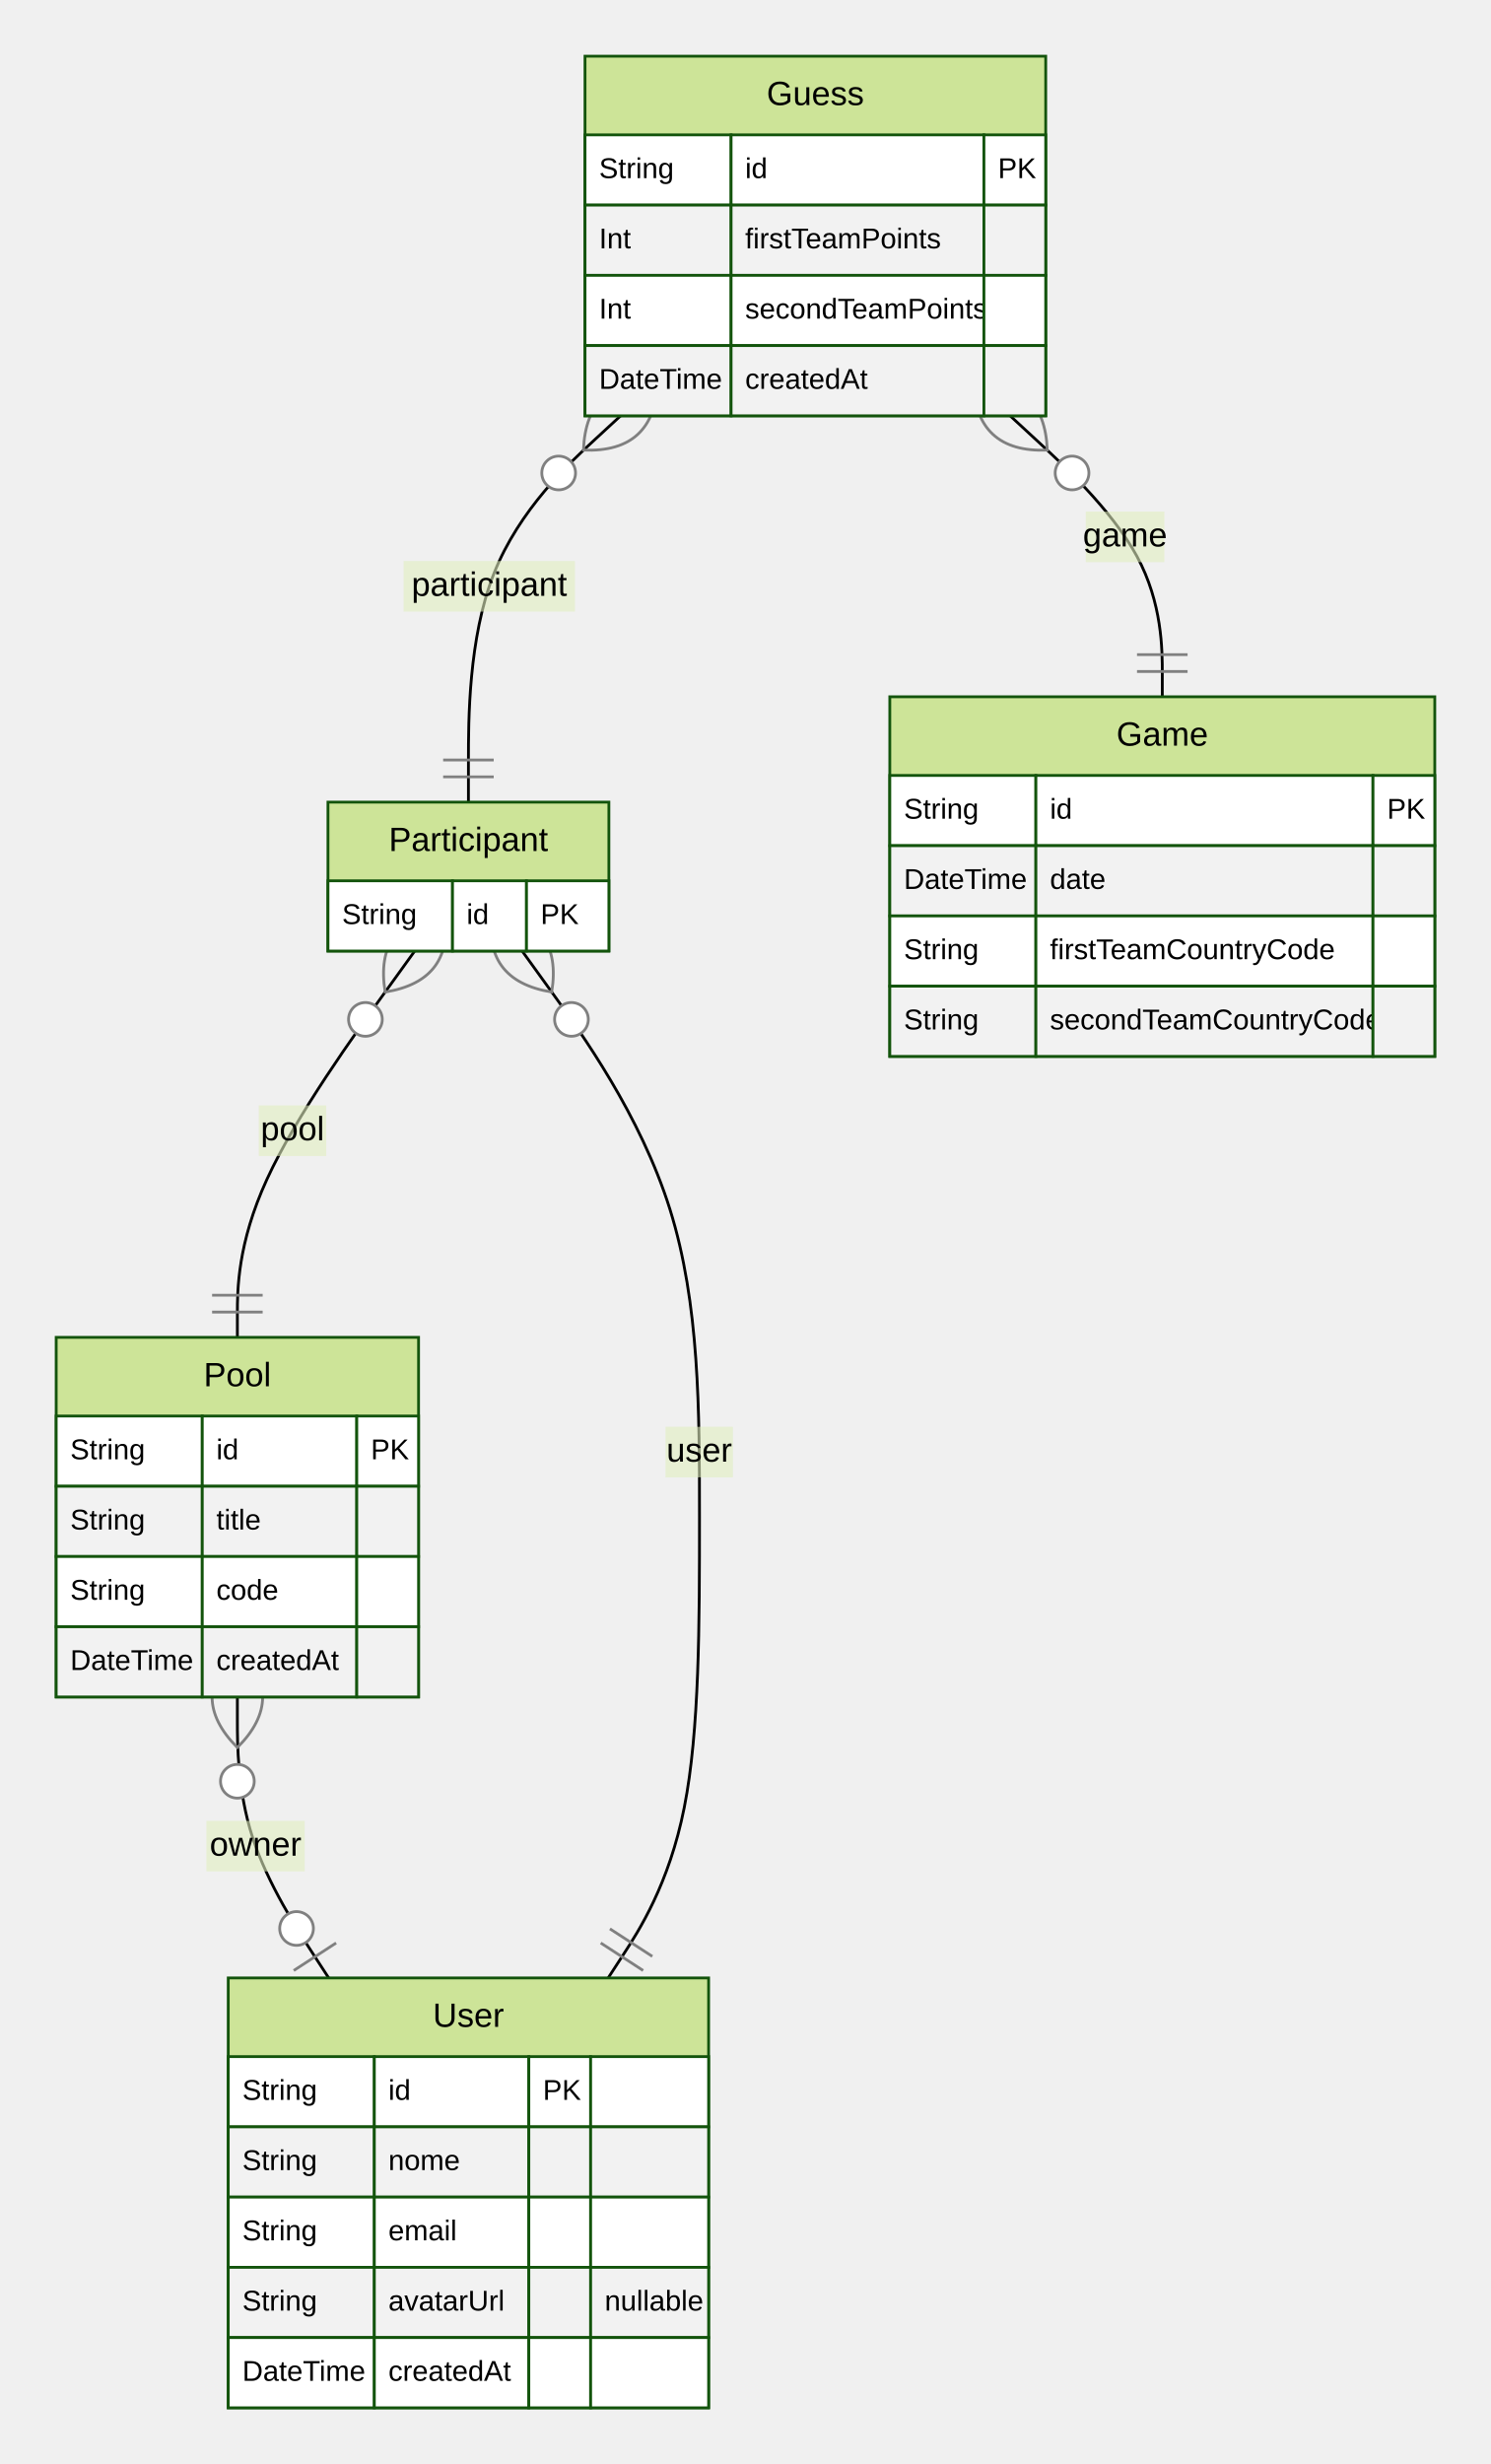
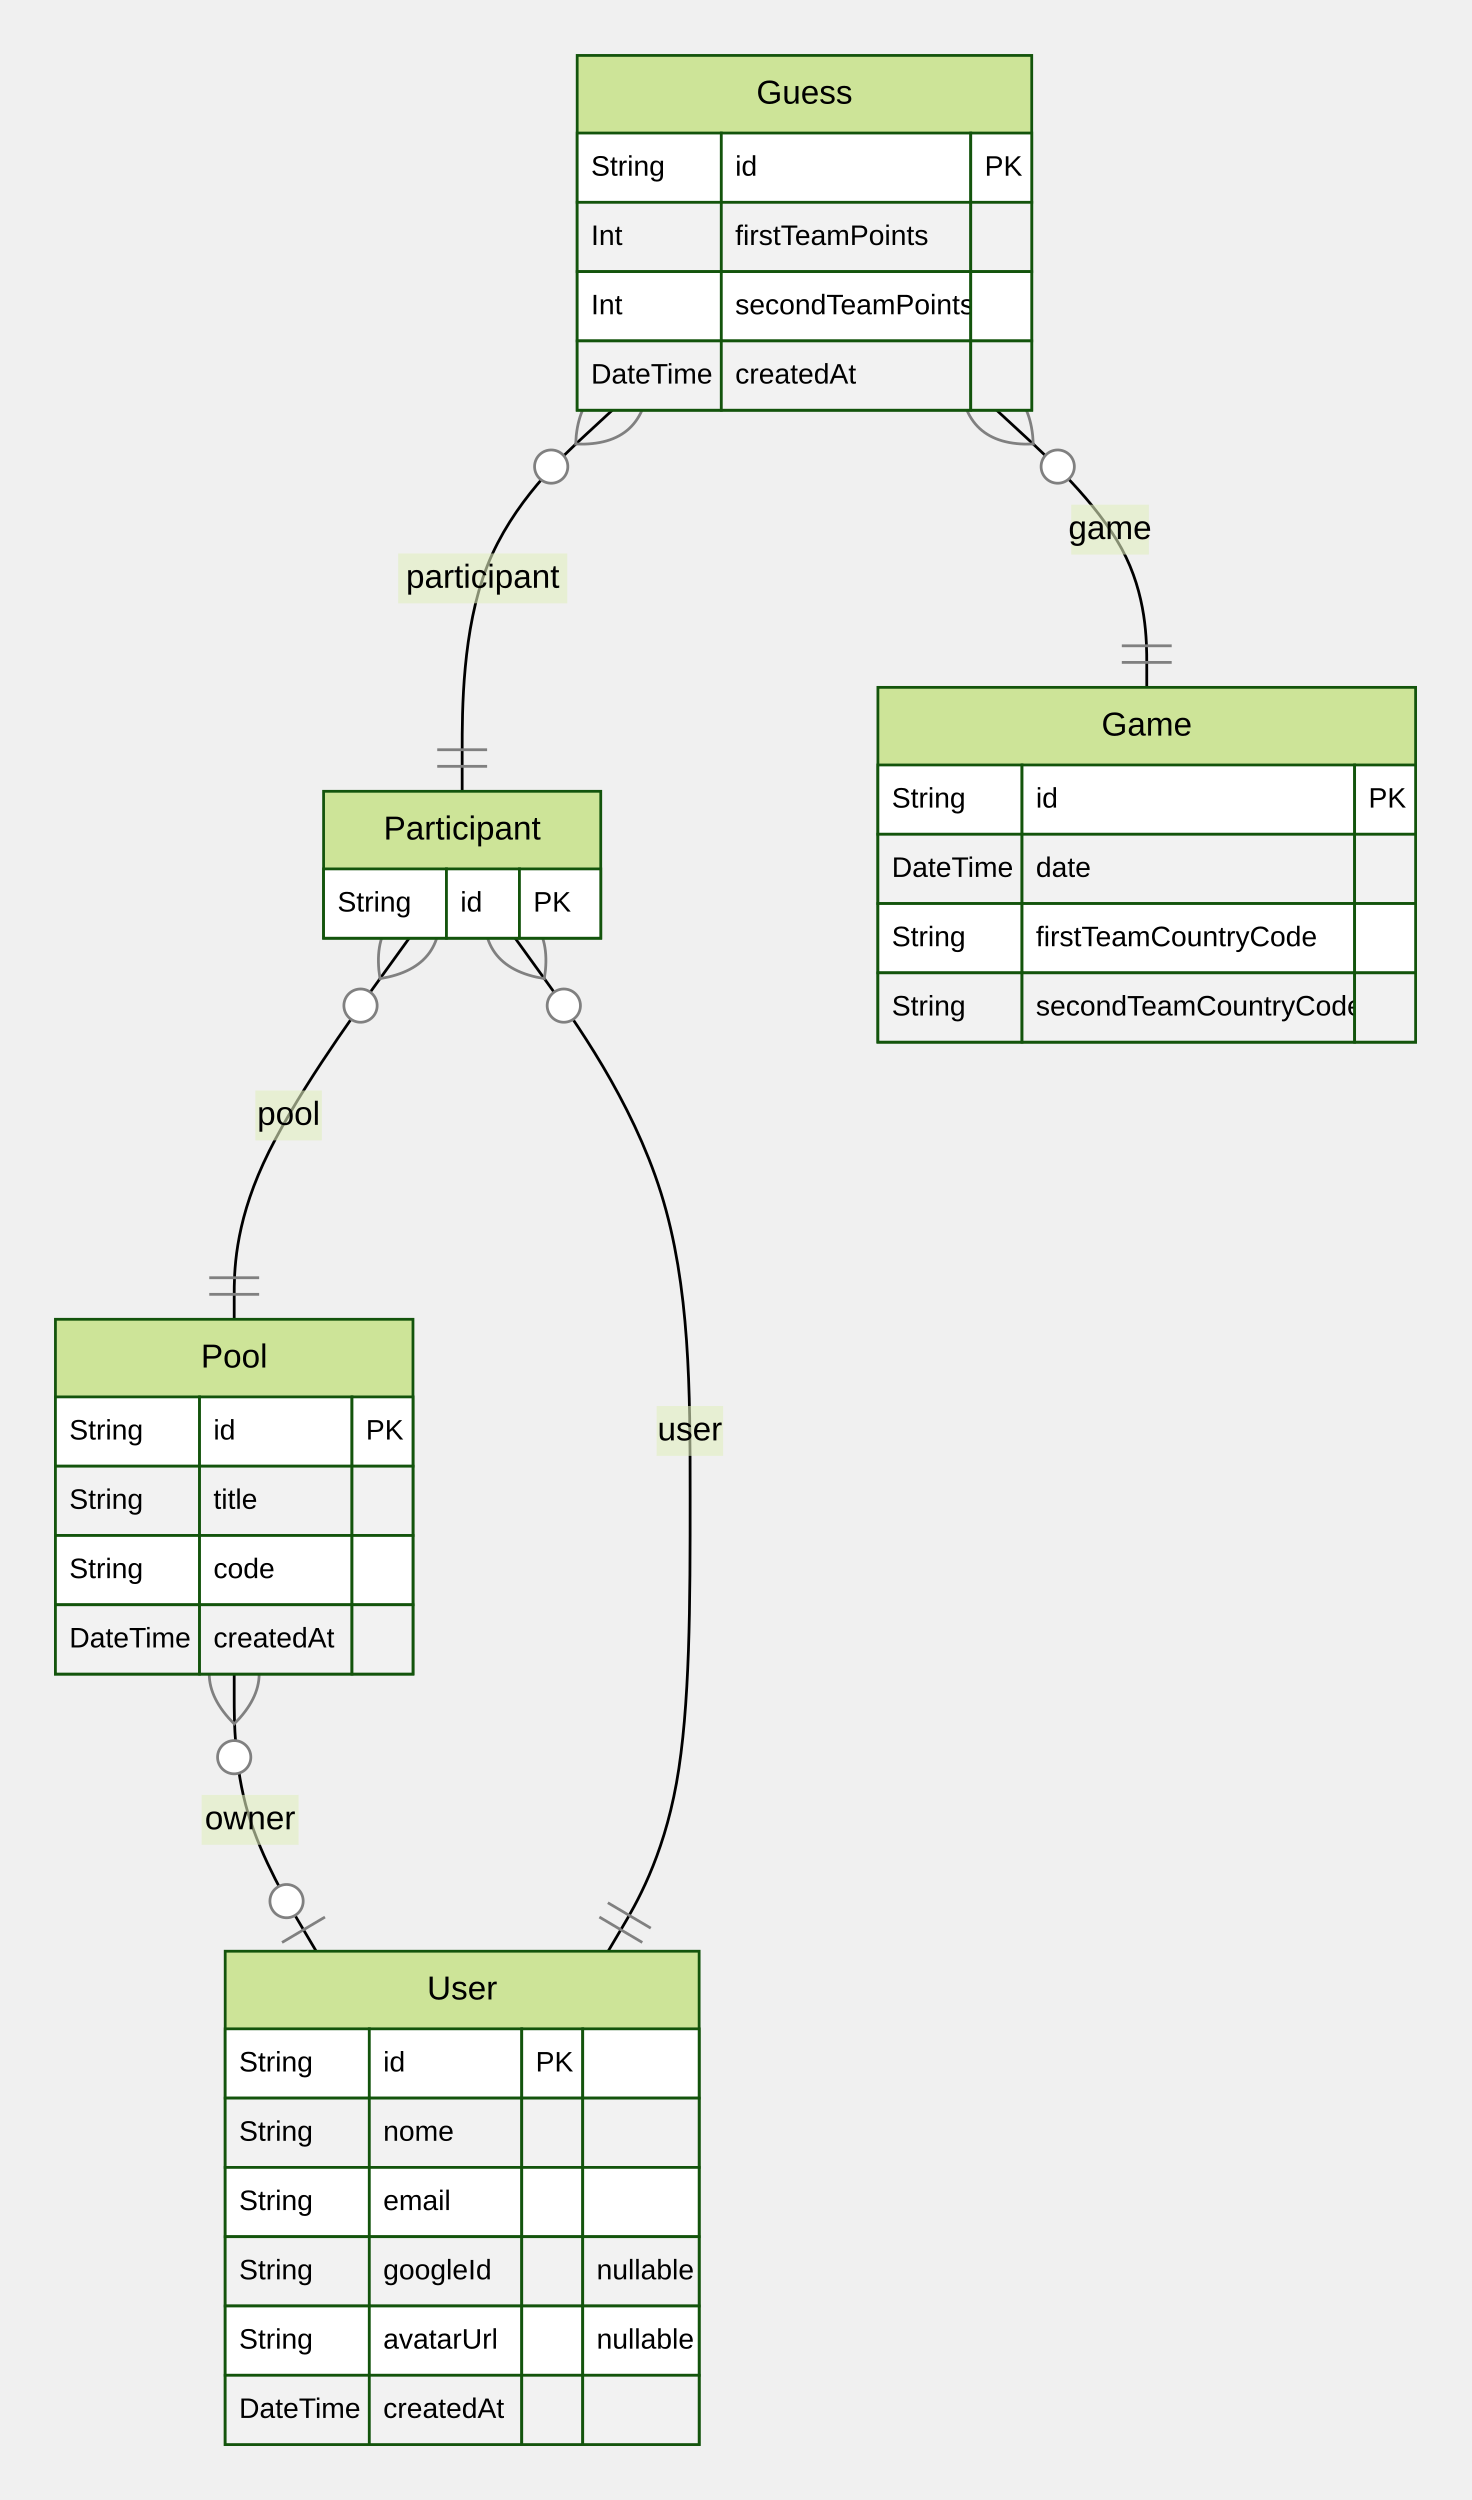
- <svg xmlns="http://www.w3.org/2000/svg" aria-labelledby="chart-title-mermaid-0 chart-desc-mermaid-0" role="img" viewBox="0 0 530.75 877" style="max-width: 530.75px; background-color: white;" width="100%" id="mermaid-0">
+ <svg xmlns="http://www.w3.org/2000/svg" aria-labelledby="chart-title-mermaid-0 chart-desc-mermaid-0" role="img" viewBox="0 0 530.75 902" style="max-width: 530.75px; background-color: white;" width="100%" id="mermaid-0">
  <style>#mermaid-0 {font-family:"trebuchet ms",verdana,arial,sans-serif;font-size:16px;fill:#000000;}#mermaid-0 .error-icon{fill:#552222;}#mermaid-0 .error-text{fill:#552222;stroke:#552222;}#mermaid-0 .edge-thickness-normal{stroke-width:2px;}#mermaid-0 .edge-thickness-thick{stroke-width:3.5px;}#mermaid-0 .edge-pattern-solid{stroke-dasharray:0;}#mermaid-0 .edge-pattern-dashed{stroke-dasharray:3;}#mermaid-0 .edge-pattern-dotted{stroke-dasharray:2;}#mermaid-0 .marker{fill:#000000;stroke:#000000;}#mermaid-0 .marker.cross{stroke:#000000;}#mermaid-0 svg{font-family:"trebuchet ms",verdana,arial,sans-serif;font-size:16px;}#mermaid-0 .entityBox{fill:#cde498;stroke:#13540c;}#mermaid-0 .attributeBoxOdd{fill:#ffffff;stroke:#13540c;}#mermaid-0 .attributeBoxEven{fill:#f2f2f2;stroke:#13540c;}#mermaid-0 .relationshipLabelBox{fill:hsl(78.158, 58.462%, 84.51%);opacity:0.7;background-color:hsl(78.158, 58.462%, 84.51%);}#mermaid-0 .relationshipLabelBox rect{opacity:0.5;}#mermaid-0 .relationshipLine{stroke:#000000;}#mermaid-0 :root{--mermaid-font-family:"trebuchet ms",verdana,arial,sans-serif;}</style>
  <g />
  <defs>
    <marker orient="auto" markerHeight="18" markerWidth="18" refY="9" refX="0" id="ONLY_ONE_START">
      <path d="M9,0 L9,18 M15,0 L15,18" fill="none" stroke="gray" />
    </marker>
  </defs>
  <defs>
    <marker orient="auto" markerHeight="18" markerWidth="18" refY="9" refX="18" id="ONLY_ONE_END">
      <path d="M3,0 L3,18 M9,0 L9,18" fill="none" stroke="gray" />
    </marker>
  </defs>
  <defs>
    <marker orient="auto" markerHeight="18" markerWidth="30" refY="9" refX="0" id="ZERO_OR_ONE_START">
      <circle r="6" cy="9" cx="21" fill="white" stroke="gray" />
      <path d="M9,0 L9,18" fill="none" stroke="gray" />
    </marker>
  </defs>
  <defs>
    <marker orient="auto" markerHeight="18" markerWidth="30" refY="9" refX="30" id="ZERO_OR_ONE_END">
      <circle r="6" cy="9" cx="9" fill="white" stroke="gray" />
      <path d="M21,0 L21,18" fill="none" stroke="gray" />
    </marker>
  </defs>
  <defs>
    <marker orient="auto" markerHeight="36" markerWidth="45" refY="18" refX="18" id="ONE_OR_MORE_START">
      <path d="M0,18 Q 18,0 36,18 Q 18,36 0,18 M42,9 L42,27" fill="none" stroke="gray" />
    </marker>
  </defs>
  <defs>
    <marker orient="auto" markerHeight="36" markerWidth="45" refY="18" refX="27" id="ONE_OR_MORE_END">
      <path d="M3,9 L3,27 M9,18 Q27,0 45,18 Q27,36 9,18" fill="none" stroke="gray" />
    </marker>
  </defs>
  <defs>
    <marker orient="auto" markerHeight="36" markerWidth="57" refY="18" refX="18" id="ZERO_OR_MORE_START">
      <circle r="6" cy="18" cx="48" fill="white" stroke="gray" />
      <path d="M0,18 Q18,0 36,18 Q18,36 0,18" fill="none" stroke="gray" />
    </marker>
  </defs>
  <defs>
    <marker orient="auto" markerHeight="36" markerWidth="57" refY="18" refX="39" id="ZERO_OR_MORE_END">
      <circle r="6" cy="18" cx="9" fill="white" stroke="gray" />
      <path d="M21,18 Q39,0 57,18 Q39,36 21,18" fill="none" stroke="gray" />
    </marker>
  </defs>
-   <path marker-start="url(#ZERO_OR_MORE_START)" marker-end="url(#ZERO_OR_ONE_END)" fill="none" stroke="gray" d="M84.5,604L84.5,612.333C84.5,620.667,84.5,637.333,89.918,654C95.337,670.667,106.173,687.333,111.592,695.667L117.01,704" class="er relationshipLine" />
-   <path marker-start="url(#ZERO_OR_MORE_START)" marker-end="url(#ONLY_ONE_END)" fill="none" stroke="gray" d="M185.87,338.5L196.391,353.083C206.913,367.667,227.957,396.833,238.478,430.417C249,464,249,502,249,540C249,578,249,616,243.582,643.333C238.163,670.667,227.327,687.333,221.908,695.667L216.49,704" class="er relationshipLine" />
+   <path marker-start="url(#ZERO_OR_MORE_START)" marker-end="url(#ZERO_OR_ONE_END)" fill="none" stroke="gray" d="M84.5,604L84.5,612.333C84.5,620.667,84.5,637.333,89.431,654C94.362,670.667,104.224,687.333,109.155,695.667L114.086,704" class="er relationshipLine" />
+   <path marker-start="url(#ZERO_OR_MORE_START)" marker-end="url(#ONLY_ONE_END)" fill="none" stroke="gray" d="M185.87,338.5L196.391,353.083C206.913,367.667,227.957,396.833,238.478,430.417C249,464,249,502,249,540C249,578,249,616,244.069,643.333C239.138,670.667,229.276,687.333,224.345,695.667L219.414,704" class="er relationshipLine" />
  <path marker-start="url(#ZERO_OR_MORE_START)" marker-end="url(#ONLY_ONE_END)" fill="none" stroke="gray" d="M147.63,338.5L137.109,353.083C126.587,367.667,105.543,396.833,95.022,419.75C84.5,442.667,84.5,459.333,84.5,467.667L84.5,476" class="er relationshipLine" />
  <path marker-start="url(#ZERO_OR_MORE_START)" marker-end="url(#ONLY_ONE_END)" fill="none" stroke="gray" d="M220.917,148L211.889,156.333C202.861,164.667,184.806,181.333,175.778,204.25C166.75,227.167,166.75,256.333,166.75,270.917L166.75,285.5" class="er relationshipLine" />
  <path marker-start="url(#ZERO_OR_MORE_START)" marker-end="url(#ONLY_ONE_END)" fill="none" stroke="gray" d="M359.583,148L368.611,156.333C377.639,164.667,395.694,181.333,404.722,198C413.75,214.667,413.75,231.333,413.75,239.667L413.75,248" class="er relationshipLine" />
  <g transform="translate(20,476 )" id="Pool">
    <rect height="128" width="129" y="0" x="0" stroke="gray" fill-opacity="100%" fill="honeydew" class="er entityBox" />
    <text transform="translate(64.5,14)" style="font-family: &quot;trebuchet ms&quot;, verdana, arial, sans-serif;; font-size: 12px" text-anchor="middle" dominant-baseline="middle" y="0" x="0" id="entity-Pool" class="er entityLabel">Pool</text>
    <rect height="25" width="52" y="28" x="0" stroke="gray" fill-opacity="100%" fill="honeydew" class="er attributeBoxOdd" />
    <text transform="translate(5,40.5)" style="font-family: &quot;trebuchet ms&quot;, verdana, arial, sans-serif;; font-size: 10.2px" text-anchor="left" dominant-baseline="middle" y="0" x="0" id="entity-Pool-attr-1-type" class="er entityLabel">String</text>
    <rect height="25" width="55" y="28" x="52" stroke="gray" fill-opacity="100%" fill="honeydew" class="er attributeBoxOdd" />
    <text transform="translate(57,40.5)" style="font-family: &quot;trebuchet ms&quot;, verdana, arial, sans-serif;; font-size: 10.2px" text-anchor="left" dominant-baseline="middle" y="0" x="0" id="entity-Pool-attr-1-name" class="er entityLabel">id</text>
    <rect height="25" width="22" y="28" x="107" stroke="gray" fill-opacity="100%" fill="honeydew" class="er attributeBoxOdd" />
    <text transform="translate(112,40.5)" style="font-family: &quot;trebuchet ms&quot;, verdana, arial, sans-serif;; font-size: 10.2px" text-anchor="left" dominant-baseline="middle" y="0" x="0" id="entity-Pool-attr-1-key" class="er entityLabel">PK</text>
    <rect height="25" width="52" y="53" x="0" stroke="gray" fill-opacity="100%" fill="honeydew" class="er attributeBoxEven" />
    <text transform="translate(5,65.5)" style="font-family: &quot;trebuchet ms&quot;, verdana, arial, sans-serif;; font-size: 10.2px" text-anchor="left" dominant-baseline="middle" y="0" x="0" id="entity-Pool-attr-2-type" class="er entityLabel">String</text>
    <rect height="25" width="55" y="53" x="52" stroke="gray" fill-opacity="100%" fill="honeydew" class="er attributeBoxEven" />
    <text transform="translate(57,65.5)" style="font-family: &quot;trebuchet ms&quot;, verdana, arial, sans-serif;; font-size: 10.2px" text-anchor="left" dominant-baseline="middle" y="0" x="0" id="entity-Pool-attr-2-name" class="er entityLabel">title</text>
    <rect height="25" width="22" y="53" x="107" stroke="gray" fill-opacity="100%" fill="honeydew" class="er attributeBoxEven" />
    <text transform="translate(112,65.5)" style="font-family: &quot;trebuchet ms&quot;, verdana, arial, sans-serif;; font-size: 10.2px" text-anchor="left" dominant-baseline="middle" y="0" x="0" id="entity-Pool-attr-2-key" class="er entityLabel" />
    <rect height="25" width="52" y="78" x="0" stroke="gray" fill-opacity="100%" fill="honeydew" class="er attributeBoxOdd" />
    <text transform="translate(5,90.5)" style="font-family: &quot;trebuchet ms&quot;, verdana, arial, sans-serif;; font-size: 10.2px" text-anchor="left" dominant-baseline="middle" y="0" x="0" id="entity-Pool-attr-3-type" class="er entityLabel">String</text>
    <rect height="25" width="55" y="78" x="52" stroke="gray" fill-opacity="100%" fill="honeydew" class="er attributeBoxOdd" />
    <text transform="translate(57,90.5)" style="font-family: &quot;trebuchet ms&quot;, verdana, arial, sans-serif;; font-size: 10.2px" text-anchor="left" dominant-baseline="middle" y="0" x="0" id="entity-Pool-attr-3-name" class="er entityLabel">code</text>
    <rect height="25" width="22" y="78" x="107" stroke="gray" fill-opacity="100%" fill="honeydew" class="er attributeBoxOdd" />
    <text transform="translate(112,90.5)" style="font-family: &quot;trebuchet ms&quot;, verdana, arial, sans-serif;; font-size: 10.2px" text-anchor="left" dominant-baseline="middle" y="0" x="0" id="entity-Pool-attr-3-key" class="er entityLabel" />
    <rect height="25" width="52" y="103" x="0" stroke="gray" fill-opacity="100%" fill="honeydew" class="er attributeBoxEven" />
    <text transform="translate(5,115.5)" style="font-family: &quot;trebuchet ms&quot;, verdana, arial, sans-serif;; font-size: 10.2px" text-anchor="left" dominant-baseline="middle" y="0" x="0" id="entity-Pool-attr-4-type" class="er entityLabel">DateTime</text>
    <rect height="25" width="55" y="103" x="52" stroke="gray" fill-opacity="100%" fill="honeydew" class="er attributeBoxEven" />
    <text transform="translate(57,115.5)" style="font-family: &quot;trebuchet ms&quot;, verdana, arial, sans-serif;; font-size: 10.2px" text-anchor="left" dominant-baseline="middle" y="0" x="0" id="entity-Pool-attr-4-name" class="er entityLabel">createdAt</text>
    <rect height="25" width="22" y="103" x="107" stroke="gray" fill-opacity="100%" fill="honeydew" class="er attributeBoxEven" />
    <text transform="translate(112,115.5)" style="font-family: &quot;trebuchet ms&quot;, verdana, arial, sans-serif;; font-size: 10.2px" text-anchor="left" dominant-baseline="middle" y="0" x="0" id="entity-Pool-attr-4-key" class="er entityLabel" />
  </g>
  <g transform="translate(116.75,285.5 )" id="Participant">
    <rect height="53" width="100" y="0" x="0" stroke="gray" fill-opacity="100%" fill="honeydew" class="er entityBox" />
    <text transform="translate(50,14)" style="font-family: &quot;trebuchet ms&quot;, verdana, arial, sans-serif;; font-size: 12px" text-anchor="middle" dominant-baseline="middle" y="0" x="0" id="entity-Participant" class="er entityLabel">Participant</text>
    <rect height="25" width="44.333" y="28" x="0" stroke="gray" fill-opacity="100%" fill="honeydew" class="er attributeBoxOdd" />
    <text transform="translate(5,40.5)" style="font-family: &quot;trebuchet ms&quot;, verdana, arial, sans-serif;; font-size: 10.2px" text-anchor="left" dominant-baseline="middle" y="0" x="0" id="entity-Participant-attr-1-type" class="er entityLabel">String</text>
    <rect height="25" width="26.333" y="28" x="44.333" stroke="gray" fill-opacity="100%" fill="honeydew" class="er attributeBoxOdd" />
    <text transform="translate(49.33333,40.5)" style="font-family: &quot;trebuchet ms&quot;, verdana, arial, sans-serif;; font-size: 10.2px" text-anchor="left" dominant-baseline="middle" y="0" x="0" id="entity-Participant-attr-1-name" class="er entityLabel">id</text>
    <rect height="25" width="29.333" y="28" x="70.667" stroke="gray" fill-opacity="100%" fill="honeydew" class="er attributeBoxOdd" />
    <text transform="translate(75.66667,40.5)" style="font-family: &quot;trebuchet ms&quot;, verdana, arial, sans-serif;; font-size: 10.2px" text-anchor="left" dominant-baseline="middle" y="0" x="0" id="entity-Participant-attr-1-key" class="er entityLabel">PK</text>
  </g>
  <g transform="translate(81.25,704 )" id="User">
-     <rect height="153" width="171" y="0" x="0" stroke="gray" fill-opacity="100%" fill="honeydew" class="er entityBox" />
+     <rect height="178" width="171" y="0" x="0" stroke="gray" fill-opacity="100%" fill="honeydew" class="er entityBox" />
    <text transform="translate(85.5,14)" style="font-family: &quot;trebuchet ms&quot;, verdana, arial, sans-serif;; font-size: 12px" text-anchor="middle" dominant-baseline="middle" y="0" x="0" id="entity-User" class="er entityLabel">User</text>
    <rect height="25" width="52" y="28" x="0" stroke="gray" fill-opacity="100%" fill="honeydew" class="er attributeBoxOdd" />
    <text transform="translate(5,40.5)" style="font-family: &quot;trebuchet ms&quot;, verdana, arial, sans-serif;; font-size: 10.2px" text-anchor="left" dominant-baseline="middle" y="0" x="0" id="entity-User-attr-1-type" class="er entityLabel">String</text>
    <rect height="25" width="55" y="28" x="52" stroke="gray" fill-opacity="100%" fill="honeydew" class="er attributeBoxOdd" />
    <text transform="translate(57,40.5)" style="font-family: &quot;trebuchet ms&quot;, verdana, arial, sans-serif;; font-size: 10.2px" text-anchor="left" dominant-baseline="middle" y="0" x="0" id="entity-User-attr-1-name" class="er entityLabel">id</text>
    <rect height="25" width="22" y="28" x="107" stroke="gray" fill-opacity="100%" fill="honeydew" class="er attributeBoxOdd" />
    <text transform="translate(112,40.5)" style="font-family: &quot;trebuchet ms&quot;, verdana, arial, sans-serif;; font-size: 10.2px" text-anchor="left" dominant-baseline="middle" y="0" x="0" id="entity-User-attr-1-key" class="er entityLabel">PK</text>
    <rect height="25" width="42" y="28" x="129" stroke="gray" fill-opacity="100%" fill="honeydew" class="er attributeBoxOdd" />
    <text transform="translate(134,40.5)" style="font-family: &quot;trebuchet ms&quot;, verdana, arial, sans-serif;; font-size: 10.2px" text-anchor="left" dominant-baseline="middle" y="0" x="0" id="entity-User-attr-1-comment" class="er entityLabel" />
    <rect height="25" width="52" y="53" x="0" stroke="gray" fill-opacity="100%" fill="honeydew" class="er attributeBoxEven" />
    <text transform="translate(5,65.5)" style="font-family: &quot;trebuchet ms&quot;, verdana, arial, sans-serif;; font-size: 10.2px" text-anchor="left" dominant-baseline="middle" y="0" x="0" id="entity-User-attr-2-type" class="er entityLabel">String</text>
    <rect height="25" width="55" y="53" x="52" stroke="gray" fill-opacity="100%" fill="honeydew" class="er attributeBoxEven" />
    <text transform="translate(57,65.5)" style="font-family: &quot;trebuchet ms&quot;, verdana, arial, sans-serif;; font-size: 10.2px" text-anchor="left" dominant-baseline="middle" y="0" x="0" id="entity-User-attr-2-name" class="er entityLabel">nome</text>
    <rect height="25" width="22" y="53" x="107" stroke="gray" fill-opacity="100%" fill="honeydew" class="er attributeBoxEven" />
    <text transform="translate(112,65.5)" style="font-family: &quot;trebuchet ms&quot;, verdana, arial, sans-serif;; font-size: 10.2px" text-anchor="left" dominant-baseline="middle" y="0" x="0" id="entity-User-attr-2-key" class="er entityLabel" />
    <rect height="25" width="42" y="53" x="129" stroke="gray" fill-opacity="100%" fill="honeydew" class="er attributeBoxEven" />
    <text transform="translate(134,65.5)" style="font-family: &quot;trebuchet ms&quot;, verdana, arial, sans-serif;; font-size: 10.2px" text-anchor="left" dominant-baseline="middle" y="0" x="0" id="entity-User-attr-2-comment" class="er entityLabel" />
    <rect height="25" width="52" y="78" x="0" stroke="gray" fill-opacity="100%" fill="honeydew" class="er attributeBoxOdd" />
    <text transform="translate(5,90.5)" style="font-family: &quot;trebuchet ms&quot;, verdana, arial, sans-serif;; font-size: 10.2px" text-anchor="left" dominant-baseline="middle" y="0" x="0" id="entity-User-attr-3-type" class="er entityLabel">String</text>
    <rect height="25" width="55" y="78" x="52" stroke="gray" fill-opacity="100%" fill="honeydew" class="er attributeBoxOdd" />
    <text transform="translate(57,90.5)" style="font-family: &quot;trebuchet ms&quot;, verdana, arial, sans-serif;; font-size: 10.2px" text-anchor="left" dominant-baseline="middle" y="0" x="0" id="entity-User-attr-3-name" class="er entityLabel">email</text>
    <rect height="25" width="22" y="78" x="107" stroke="gray" fill-opacity="100%" fill="honeydew" class="er attributeBoxOdd" />
    <text transform="translate(112,90.5)" style="font-family: &quot;trebuchet ms&quot;, verdana, arial, sans-serif;; font-size: 10.2px" text-anchor="left" dominant-baseline="middle" y="0" x="0" id="entity-User-attr-3-key" class="er entityLabel" />
    <rect height="25" width="42" y="78" x="129" stroke="gray" fill-opacity="100%" fill="honeydew" class="er attributeBoxOdd" />
    <text transform="translate(134,90.5)" style="font-family: &quot;trebuchet ms&quot;, verdana, arial, sans-serif;; font-size: 10.2px" text-anchor="left" dominant-baseline="middle" y="0" x="0" id="entity-User-attr-3-comment" class="er entityLabel" />
    <rect height="25" width="52" y="103" x="0" stroke="gray" fill-opacity="100%" fill="honeydew" class="er attributeBoxEven" />
    <text transform="translate(5,115.5)" style="font-family: &quot;trebuchet ms&quot;, verdana, arial, sans-serif;; font-size: 10.2px" text-anchor="left" dominant-baseline="middle" y="0" x="0" id="entity-User-attr-4-type" class="er entityLabel">String</text>
    <rect height="25" width="55" y="103" x="52" stroke="gray" fill-opacity="100%" fill="honeydew" class="er attributeBoxEven" />
-     <text transform="translate(57,115.5)" style="font-family: &quot;trebuchet ms&quot;, verdana, arial, sans-serif;; font-size: 10.2px" text-anchor="left" dominant-baseline="middle" y="0" x="0" id="entity-User-attr-4-name" class="er entityLabel">avatarUrl</text>
+     <text transform="translate(57,115.5)" style="font-family: &quot;trebuchet ms&quot;, verdana, arial, sans-serif;; font-size: 10.2px" text-anchor="left" dominant-baseline="middle" y="0" x="0" id="entity-User-attr-4-name" class="er entityLabel">googleId</text>
    <rect height="25" width="22" y="103" x="107" stroke="gray" fill-opacity="100%" fill="honeydew" class="er attributeBoxEven" />
    <text transform="translate(112,115.5)" style="font-family: &quot;trebuchet ms&quot;, verdana, arial, sans-serif;; font-size: 10.2px" text-anchor="left" dominant-baseline="middle" y="0" x="0" id="entity-User-attr-4-key" class="er entityLabel" />
    <rect height="25" width="42" y="103" x="129" stroke="gray" fill-opacity="100%" fill="honeydew" class="er attributeBoxEven" />
    <text transform="translate(134,115.5)" style="font-family: &quot;trebuchet ms&quot;, verdana, arial, sans-serif;; font-size: 10.2px" text-anchor="left" dominant-baseline="middle" y="0" x="0" id="entity-User-attr-4-comment" class="er entityLabel">nullable</text>
    <rect height="25" width="52" y="128" x="0" stroke="gray" fill-opacity="100%" fill="honeydew" class="er attributeBoxOdd" />
-     <text transform="translate(5,140.5)" style="font-family: &quot;trebuchet ms&quot;, verdana, arial, sans-serif;; font-size: 10.2px" text-anchor="left" dominant-baseline="middle" y="0" x="0" id="entity-User-attr-5-type" class="er entityLabel">DateTime</text>
+     <text transform="translate(5,140.5)" style="font-family: &quot;trebuchet ms&quot;, verdana, arial, sans-serif;; font-size: 10.2px" text-anchor="left" dominant-baseline="middle" y="0" x="0" id="entity-User-attr-5-type" class="er entityLabel">String</text>
    <rect height="25" width="55" y="128" x="52" stroke="gray" fill-opacity="100%" fill="honeydew" class="er attributeBoxOdd" />
-     <text transform="translate(57,140.5)" style="font-family: &quot;trebuchet ms&quot;, verdana, arial, sans-serif;; font-size: 10.2px" text-anchor="left" dominant-baseline="middle" y="0" x="0" id="entity-User-attr-5-name" class="er entityLabel">createdAt</text>
+     <text transform="translate(57,140.5)" style="font-family: &quot;trebuchet ms&quot;, verdana, arial, sans-serif;; font-size: 10.2px" text-anchor="left" dominant-baseline="middle" y="0" x="0" id="entity-User-attr-5-name" class="er entityLabel">avatarUrl</text>
    <rect height="25" width="22" y="128" x="107" stroke="gray" fill-opacity="100%" fill="honeydew" class="er attributeBoxOdd" />
    <text transform="translate(112,140.5)" style="font-family: &quot;trebuchet ms&quot;, verdana, arial, sans-serif;; font-size: 10.2px" text-anchor="left" dominant-baseline="middle" y="0" x="0" id="entity-User-attr-5-key" class="er entityLabel" />
    <rect height="25" width="42" y="128" x="129" stroke="gray" fill-opacity="100%" fill="honeydew" class="er attributeBoxOdd" />
-     <text transform="translate(134,140.5)" style="font-family: &quot;trebuchet ms&quot;, verdana, arial, sans-serif;; font-size: 10.2px" text-anchor="left" dominant-baseline="middle" y="0" x="0" id="entity-User-attr-5-comment" class="er entityLabel" />
+     <text transform="translate(134,140.5)" style="font-family: &quot;trebuchet ms&quot;, verdana, arial, sans-serif;; font-size: 10.2px" text-anchor="left" dominant-baseline="middle" y="0" x="0" id="entity-User-attr-5-comment" class="er entityLabel">nullable</text>
+     <rect height="25" width="52" y="153" x="0" stroke="gray" fill-opacity="100%" fill="honeydew" class="er attributeBoxEven" />
+     <text transform="translate(5,165.5)" style="font-family: &quot;trebuchet ms&quot;, verdana, arial, sans-serif;; font-size: 10.2px" text-anchor="left" dominant-baseline="middle" y="0" x="0" id="entity-User-attr-6-type" class="er entityLabel">DateTime</text>
+     <rect height="25" width="55" y="153" x="52" stroke="gray" fill-opacity="100%" fill="honeydew" class="er attributeBoxEven" />
+     <text transform="translate(57,165.5)" style="font-family: &quot;trebuchet ms&quot;, verdana, arial, sans-serif;; font-size: 10.2px" text-anchor="left" dominant-baseline="middle" y="0" x="0" id="entity-User-attr-6-name" class="er entityLabel">createdAt</text>
+     <rect height="25" width="22" y="153" x="107" stroke="gray" fill-opacity="100%" fill="honeydew" class="er attributeBoxEven" />
+     <text transform="translate(112,165.5)" style="font-family: &quot;trebuchet ms&quot;, verdana, arial, sans-serif;; font-size: 10.2px" text-anchor="left" dominant-baseline="middle" y="0" x="0" id="entity-User-attr-6-key" class="er entityLabel" />
+     <rect height="25" width="42" y="153" x="129" stroke="gray" fill-opacity="100%" fill="honeydew" class="er attributeBoxEven" />
+     <text transform="translate(134,165.5)" style="font-family: &quot;trebuchet ms&quot;, verdana, arial, sans-serif;; font-size: 10.2px" text-anchor="left" dominant-baseline="middle" y="0" x="0" id="entity-User-attr-6-comment" class="er entityLabel" />
  </g>
  <g transform="translate(316.75,248 )" id="Game">
    <rect height="128" width="194" y="0" x="0" stroke="gray" fill-opacity="100%" fill="honeydew" class="er entityBox" />
    <text transform="translate(97,14)" style="font-family: &quot;trebuchet ms&quot;, verdana, arial, sans-serif;; font-size: 12px" text-anchor="middle" dominant-baseline="middle" y="0" x="0" id="entity-Game" class="er entityLabel">Game</text>
    <rect height="25" width="52" y="28" x="0" stroke="gray" fill-opacity="100%" fill="honeydew" class="er attributeBoxOdd" />
    <text transform="translate(5,40.5)" style="font-family: &quot;trebuchet ms&quot;, verdana, arial, sans-serif;; font-size: 10.2px" text-anchor="left" dominant-baseline="middle" y="0" x="0" id="entity-Game-attr-1-type" class="er entityLabel">String</text>
    <rect height="25" width="120" y="28" x="52" stroke="gray" fill-opacity="100%" fill="honeydew" class="er attributeBoxOdd" />
    <text transform="translate(57,40.5)" style="font-family: &quot;trebuchet ms&quot;, verdana, arial, sans-serif;; font-size: 10.2px" text-anchor="left" dominant-baseline="middle" y="0" x="0" id="entity-Game-attr-1-name" class="er entityLabel">id</text>
    <rect height="25" width="22" y="28" x="172" stroke="gray" fill-opacity="100%" fill="honeydew" class="er attributeBoxOdd" />
    <text transform="translate(177,40.5)" style="font-family: &quot;trebuchet ms&quot;, verdana, arial, sans-serif;; font-size: 10.2px" text-anchor="left" dominant-baseline="middle" y="0" x="0" id="entity-Game-attr-1-key" class="er entityLabel">PK</text>
    <rect height="25" width="52" y="53" x="0" stroke="gray" fill-opacity="100%" fill="honeydew" class="er attributeBoxEven" />
    <text transform="translate(5,65.5)" style="font-family: &quot;trebuchet ms&quot;, verdana, arial, sans-serif;; font-size: 10.2px" text-anchor="left" dominant-baseline="middle" y="0" x="0" id="entity-Game-attr-2-type" class="er entityLabel">DateTime</text>
    <rect height="25" width="120" y="53" x="52" stroke="gray" fill-opacity="100%" fill="honeydew" class="er attributeBoxEven" />
    <text transform="translate(57,65.5)" style="font-family: &quot;trebuchet ms&quot;, verdana, arial, sans-serif;; font-size: 10.2px" text-anchor="left" dominant-baseline="middle" y="0" x="0" id="entity-Game-attr-2-name" class="er entityLabel">date</text>
    <rect height="25" width="22" y="53" x="172" stroke="gray" fill-opacity="100%" fill="honeydew" class="er attributeBoxEven" />
    <text transform="translate(177,65.5)" style="font-family: &quot;trebuchet ms&quot;, verdana, arial, sans-serif;; font-size: 10.2px" text-anchor="left" dominant-baseline="middle" y="0" x="0" id="entity-Game-attr-2-key" class="er entityLabel" />
    <rect height="25" width="52" y="78" x="0" stroke="gray" fill-opacity="100%" fill="honeydew" class="er attributeBoxOdd" />
    <text transform="translate(5,90.5)" style="font-family: &quot;trebuchet ms&quot;, verdana, arial, sans-serif;; font-size: 10.2px" text-anchor="left" dominant-baseline="middle" y="0" x="0" id="entity-Game-attr-3-type" class="er entityLabel">String</text>
    <rect height="25" width="120" y="78" x="52" stroke="gray" fill-opacity="100%" fill="honeydew" class="er attributeBoxOdd" />
    <text transform="translate(57,90.5)" style="font-family: &quot;trebuchet ms&quot;, verdana, arial, sans-serif;; font-size: 10.2px" text-anchor="left" dominant-baseline="middle" y="0" x="0" id="entity-Game-attr-3-name" class="er entityLabel">firstTeamCountryCode</text>
    <rect height="25" width="22" y="78" x="172" stroke="gray" fill-opacity="100%" fill="honeydew" class="er attributeBoxOdd" />
    <text transform="translate(177,90.5)" style="font-family: &quot;trebuchet ms&quot;, verdana, arial, sans-serif;; font-size: 10.2px" text-anchor="left" dominant-baseline="middle" y="0" x="0" id="entity-Game-attr-3-key" class="er entityLabel" />
    <rect height="25" width="52" y="103" x="0" stroke="gray" fill-opacity="100%" fill="honeydew" class="er attributeBoxEven" />
    <text transform="translate(5,115.5)" style="font-family: &quot;trebuchet ms&quot;, verdana, arial, sans-serif;; font-size: 10.2px" text-anchor="left" dominant-baseline="middle" y="0" x="0" id="entity-Game-attr-4-type" class="er entityLabel">String</text>
    <rect height="25" width="120" y="103" x="52" stroke="gray" fill-opacity="100%" fill="honeydew" class="er attributeBoxEven" />
    <text transform="translate(57,115.5)" style="font-family: &quot;trebuchet ms&quot;, verdana, arial, sans-serif;; font-size: 10.2px" text-anchor="left" dominant-baseline="middle" y="0" x="0" id="entity-Game-attr-4-name" class="er entityLabel">secondTeamCountryCode</text>
    <rect height="25" width="22" y="103" x="172" stroke="gray" fill-opacity="100%" fill="honeydew" class="er attributeBoxEven" />
    <text transform="translate(177,115.5)" style="font-family: &quot;trebuchet ms&quot;, verdana, arial, sans-serif;; font-size: 10.2px" text-anchor="left" dominant-baseline="middle" y="0" x="0" id="entity-Game-attr-4-key" class="er entityLabel" />
  </g>
  <g transform="translate(208.25,20 )" id="Guess">
    <rect height="128" width="164" y="0" x="0" stroke="gray" fill-opacity="100%" fill="honeydew" class="er entityBox" />
    <text transform="translate(82,14)" style="font-family: &quot;trebuchet ms&quot;, verdana, arial, sans-serif;; font-size: 12px" text-anchor="middle" dominant-baseline="middle" y="0" x="0" id="entity-Guess" class="er entityLabel">Guess</text>
    <rect height="25" width="52" y="28" x="0" stroke="gray" fill-opacity="100%" fill="honeydew" class="er attributeBoxOdd" />
    <text transform="translate(5,40.5)" style="font-family: &quot;trebuchet ms&quot;, verdana, arial, sans-serif;; font-size: 10.2px" text-anchor="left" dominant-baseline="middle" y="0" x="0" id="entity-Guess-attr-1-type" class="er entityLabel">String</text>
    <rect height="25" width="90" y="28" x="52" stroke="gray" fill-opacity="100%" fill="honeydew" class="er attributeBoxOdd" />
    <text transform="translate(57,40.5)" style="font-family: &quot;trebuchet ms&quot;, verdana, arial, sans-serif;; font-size: 10.2px" text-anchor="left" dominant-baseline="middle" y="0" x="0" id="entity-Guess-attr-1-name" class="er entityLabel">id</text>
    <rect height="25" width="22" y="28" x="142" stroke="gray" fill-opacity="100%" fill="honeydew" class="er attributeBoxOdd" />
    <text transform="translate(147,40.5)" style="font-family: &quot;trebuchet ms&quot;, verdana, arial, sans-serif;; font-size: 10.2px" text-anchor="left" dominant-baseline="middle" y="0" x="0" id="entity-Guess-attr-1-key" class="er entityLabel">PK</text>
    <rect height="25" width="52" y="53" x="0" stroke="gray" fill-opacity="100%" fill="honeydew" class="er attributeBoxEven" />
    <text transform="translate(5,65.5)" style="font-family: &quot;trebuchet ms&quot;, verdana, arial, sans-serif;; font-size: 10.2px" text-anchor="left" dominant-baseline="middle" y="0" x="0" id="entity-Guess-attr-2-type" class="er entityLabel">Int</text>
    <rect height="25" width="90" y="53" x="52" stroke="gray" fill-opacity="100%" fill="honeydew" class="er attributeBoxEven" />
    <text transform="translate(57,65.5)" style="font-family: &quot;trebuchet ms&quot;, verdana, arial, sans-serif;; font-size: 10.2px" text-anchor="left" dominant-baseline="middle" y="0" x="0" id="entity-Guess-attr-2-name" class="er entityLabel">firstTeamPoints</text>
    <rect height="25" width="22" y="53" x="142" stroke="gray" fill-opacity="100%" fill="honeydew" class="er attributeBoxEven" />
    <text transform="translate(147,65.5)" style="font-family: &quot;trebuchet ms&quot;, verdana, arial, sans-serif;; font-size: 10.2px" text-anchor="left" dominant-baseline="middle" y="0" x="0" id="entity-Guess-attr-2-key" class="er entityLabel" />
    <rect height="25" width="52" y="78" x="0" stroke="gray" fill-opacity="100%" fill="honeydew" class="er attributeBoxOdd" />
    <text transform="translate(5,90.5)" style="font-family: &quot;trebuchet ms&quot;, verdana, arial, sans-serif;; font-size: 10.2px" text-anchor="left" dominant-baseline="middle" y="0" x="0" id="entity-Guess-attr-3-type" class="er entityLabel">Int</text>
    <rect height="25" width="90" y="78" x="52" stroke="gray" fill-opacity="100%" fill="honeydew" class="er attributeBoxOdd" />
    <text transform="translate(57,90.5)" style="font-family: &quot;trebuchet ms&quot;, verdana, arial, sans-serif;; font-size: 10.2px" text-anchor="left" dominant-baseline="middle" y="0" x="0" id="entity-Guess-attr-3-name" class="er entityLabel">secondTeamPoints</text>
    <rect height="25" width="22" y="78" x="142" stroke="gray" fill-opacity="100%" fill="honeydew" class="er attributeBoxOdd" />
    <text transform="translate(147,90.5)" style="font-family: &quot;trebuchet ms&quot;, verdana, arial, sans-serif;; font-size: 10.2px" text-anchor="left" dominant-baseline="middle" y="0" x="0" id="entity-Guess-attr-3-key" class="er entityLabel" />
    <rect height="25" width="52" y="103" x="0" stroke="gray" fill-opacity="100%" fill="honeydew" class="er attributeBoxEven" />
    <text transform="translate(5,115.5)" style="font-family: &quot;trebuchet ms&quot;, verdana, arial, sans-serif;; font-size: 10.2px" text-anchor="left" dominant-baseline="middle" y="0" x="0" id="entity-Guess-attr-4-type" class="er entityLabel">DateTime</text>
    <rect height="25" width="90" y="103" x="52" stroke="gray" fill-opacity="100%" fill="honeydew" class="er attributeBoxEven" />
    <text transform="translate(57,115.5)" style="font-family: &quot;trebuchet ms&quot;, verdana, arial, sans-serif;; font-size: 10.2px" text-anchor="left" dominant-baseline="middle" y="0" x="0" id="entity-Guess-attr-4-name" class="er entityLabel">createdAt</text>
    <rect height="25" width="22" y="103" x="142" stroke="gray" fill-opacity="100%" fill="honeydew" class="er attributeBoxEven" />
    <text transform="translate(147,115.5)" style="font-family: &quot;trebuchet ms&quot;, verdana, arial, sans-serif;; font-size: 10.2px" text-anchor="left" dominant-baseline="middle" y="0" x="0" id="entity-Guess-attr-4-key" class="er entityLabel" />
  </g>
-   <rect fill-opacity="85%" fill="white" height="18" width="35" y="648.076" x="73.478" class="er relationshipLabelBox" />
-   <text style="font-family: &quot;trebuchet ms&quot;, verdana, arial, sans-serif;; font-size: 12px" dominant-baseline="middle" text-anchor="middle" y="657.076" x="90.978" id="rel1" class="er relationshipLabel">owner</text>
-   <rect fill-opacity="85%" fill="white" height="18" width="24" y="507.823" x="236.911" class="er relationshipLabelBox" />
-   <text style="font-family: &quot;trebuchet ms&quot;, verdana, arial, sans-serif;; font-size: 12px" dominant-baseline="middle" text-anchor="middle" y="516.823" x="248.911" id="rel2" class="er relationshipLabel">user</text>
+   <rect fill-opacity="85%" fill="white" height="18" width="35" y="647.605" x="72.741" class="er relationshipLabelBox" />
+   <text style="font-family: &quot;trebuchet ms&quot;, verdana, arial, sans-serif;; font-size: 12px" dominant-baseline="middle" text-anchor="middle" y="656.605" x="90.241" id="rel1" class="er relationshipLabel">owner</text>
+   <rect fill-opacity="85%" fill="white" height="18" width="24" y="507.284" x="236.904" class="er relationshipLabelBox" />
+   <text style="font-family: &quot;trebuchet ms&quot;, verdana, arial, sans-serif;; font-size: 12px" dominant-baseline="middle" text-anchor="middle" y="516.284" x="248.904" id="rel2" class="er relationshipLabel">user</text>
  <rect fill-opacity="85%" fill="white" height="18" width="24" y="393.451" x="92.129" class="er relationshipLabelBox" />
  <text style="font-family: &quot;trebuchet ms&quot;, verdana, arial, sans-serif;; font-size: 12px" dominant-baseline="middle" text-anchor="middle" y="402.451" x="104.129" id="rel3" class="er relationshipLabel">pool</text>
  <rect fill-opacity="85%" fill="white" height="18" width="61" y="199.679" x="143.667" class="er relationshipLabelBox" />
  <text style="font-family: &quot;trebuchet ms&quot;, verdana, arial, sans-serif;; font-size: 12px" dominant-baseline="middle" text-anchor="middle" y="208.679" x="174.167" id="rel4" class="er relationshipLabel">participant</text>
  <rect fill-opacity="85%" fill="white" height="18" width="28" y="182.089" x="386.494" class="er relationshipLabelBox" />
  <text style="font-family: &quot;trebuchet ms&quot;, verdana, arial, sans-serif;; font-size: 12px" dominant-baseline="middle" text-anchor="middle" y="191.089" x="400.494" id="rel5" class="er relationshipLabel">game</text>
</svg>
